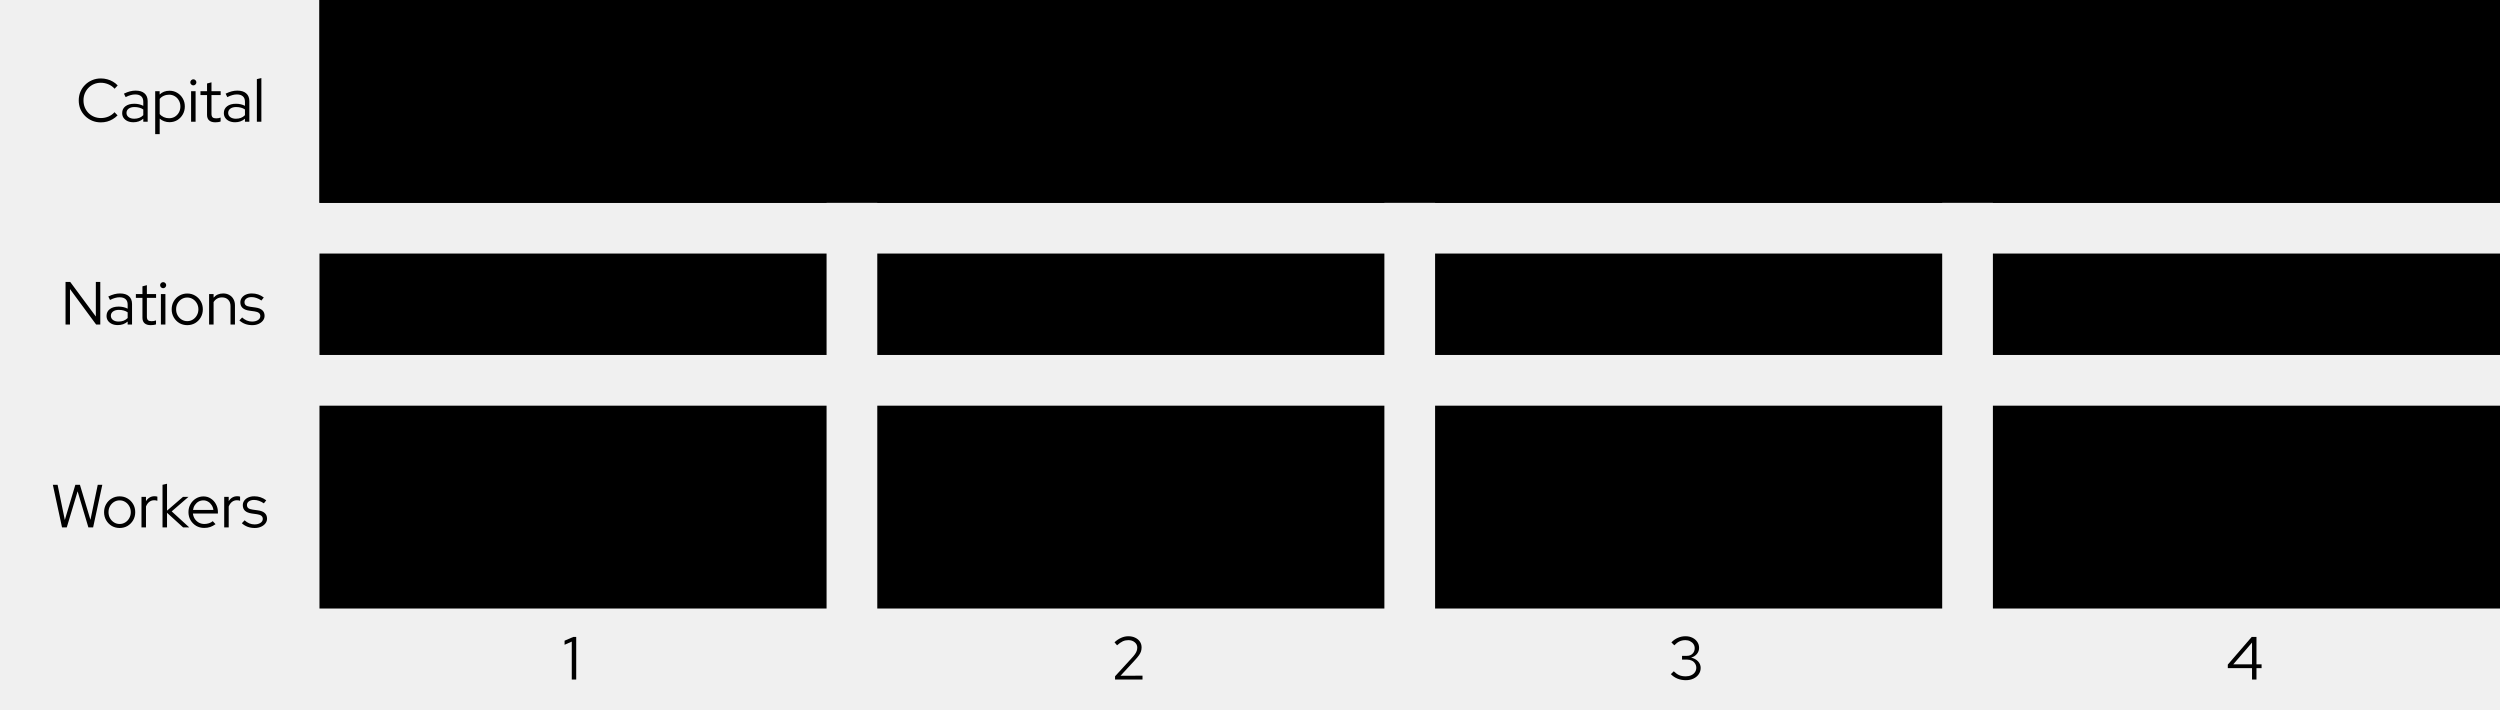
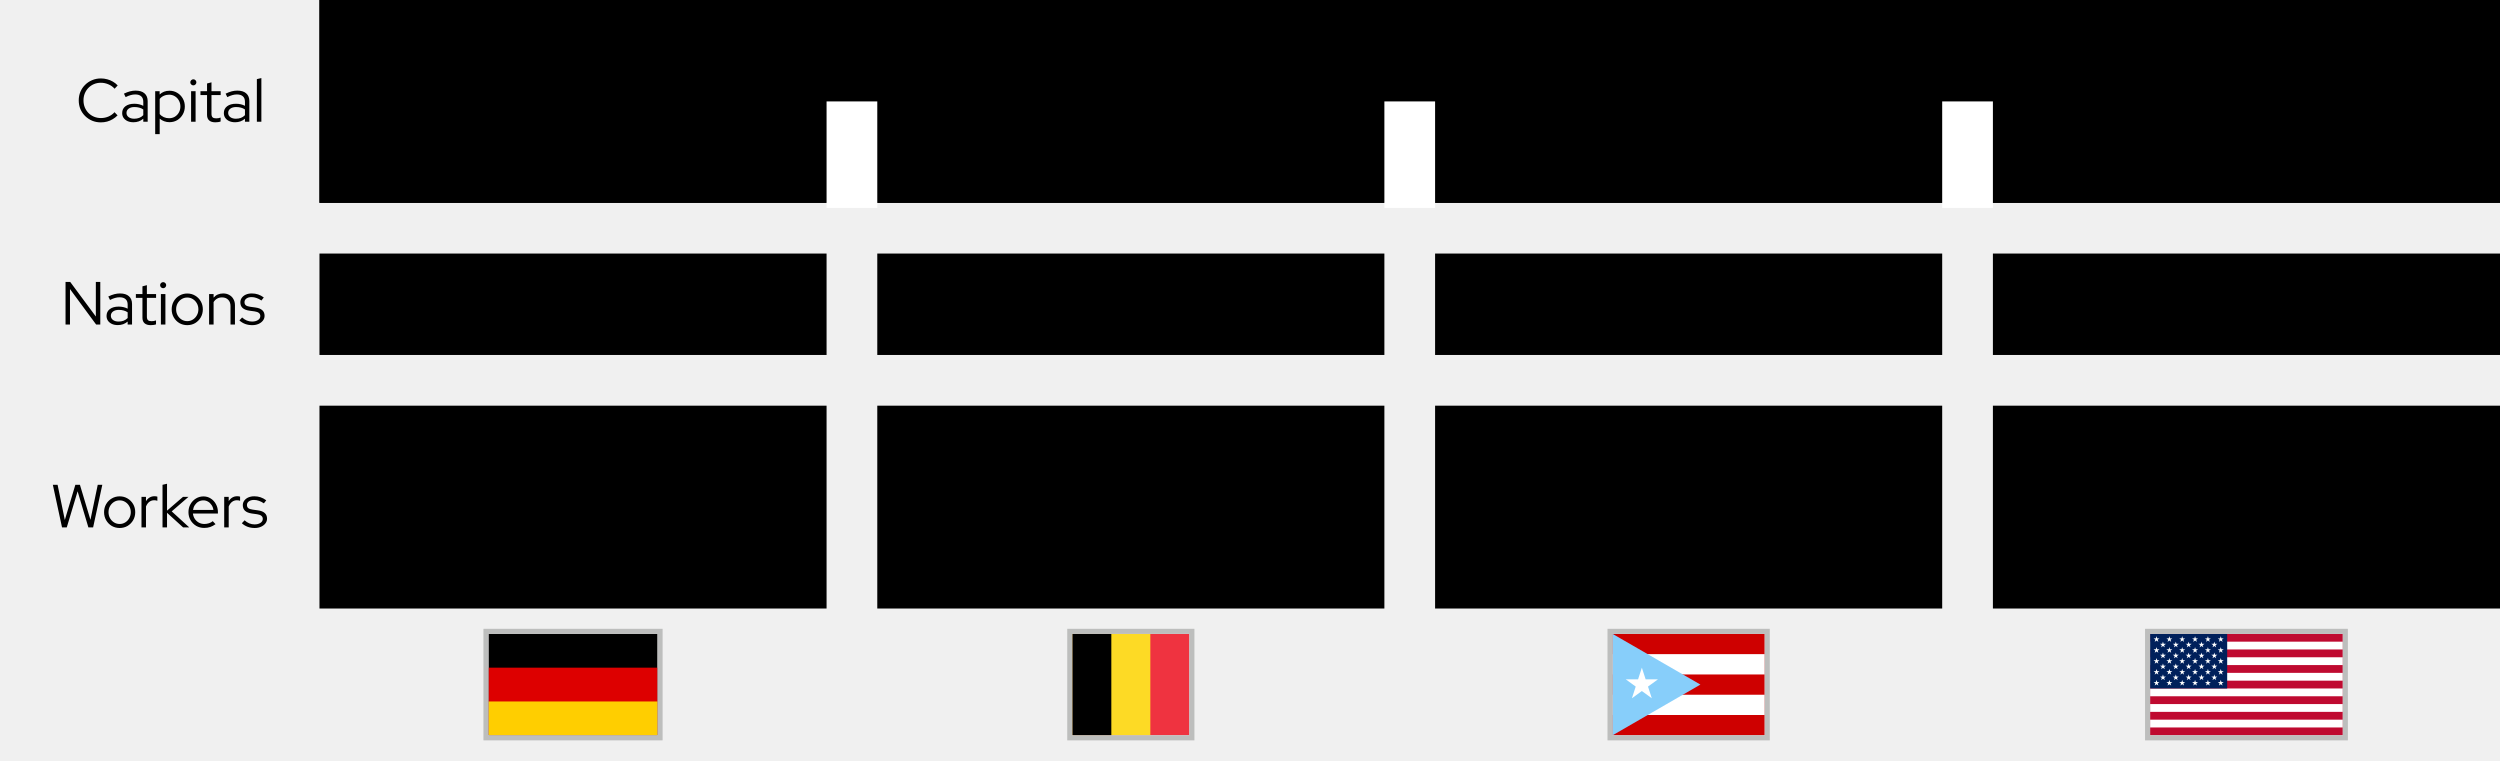
- <svg xmlns="http://www.w3.org/2000/svg" width="493" height="140" viewBox="0 0 493 140" fill="none">
+ <svg xmlns="http://www.w3.org/2000/svg" width="493" height="150" viewBox="0 0 493 150" fill="none">
  <path d="M19.884 24.132C19.276 24.132 18.708 24.024 18.18 23.808C17.652 23.584 17.188 23.276 16.788 22.884C16.388 22.484 16.076 22.024 15.852 21.504C15.636 20.976 15.528 20.408 15.528 19.8C15.528 19.192 15.636 18.628 15.852 18.108C16.076 17.58 16.388 17.12 16.788 16.728C17.188 16.328 17.652 16.02 18.18 15.804C18.708 15.58 19.276 15.468 19.884 15.468C20.324 15.468 20.744 15.524 21.144 15.636C21.552 15.74 21.928 15.896 22.272 16.104C22.624 16.304 22.936 16.552 23.208 16.848L22.596 17.496C22.268 17.12 21.864 16.832 21.384 16.632C20.904 16.424 20.404 16.32 19.884 16.32C19.396 16.32 18.944 16.408 18.528 16.584C18.112 16.76 17.748 17.008 17.436 17.328C17.132 17.64 16.892 18.008 16.716 18.432C16.548 18.848 16.464 19.304 16.464 19.8C16.464 20.288 16.548 20.744 16.716 21.168C16.892 21.592 17.136 21.964 17.448 22.284C17.76 22.596 18.124 22.84 18.54 23.016C18.964 23.192 19.42 23.28 19.908 23.28C20.428 23.28 20.924 23.18 21.396 22.98C21.868 22.772 22.264 22.488 22.584 22.128L23.184 22.752C22.904 23.04 22.588 23.288 22.236 23.496C21.892 23.704 21.52 23.864 21.12 23.976C20.72 24.08 20.308 24.132 19.884 24.132ZM26.312 24.108C25.872 24.108 25.484 24.032 25.148 23.88C24.82 23.728 24.56 23.516 24.368 23.244C24.184 22.972 24.092 22.656 24.092 22.296C24.092 21.728 24.308 21.28 24.74 20.952C25.172 20.624 25.756 20.46 26.492 20.46C27.14 20.46 27.728 20.596 28.256 20.868V20.076C28.256 19.596 28.12 19.236 27.848 18.996C27.576 18.748 27.18 18.624 26.66 18.624C26.364 18.624 26.064 18.668 25.76 18.756C25.464 18.836 25.136 18.968 24.776 19.152L24.44 18.468C24.872 18.26 25.272 18.108 25.64 18.012C26.008 17.916 26.376 17.868 26.744 17.868C27.504 17.868 28.088 18.048 28.496 18.408C28.912 18.768 29.12 19.284 29.12 19.956V24H28.256V23.412C27.984 23.644 27.684 23.82 27.356 23.94C27.036 24.052 26.688 24.108 26.312 24.108ZM24.944 22.272C24.944 22.608 25.084 22.884 25.364 23.1C25.652 23.308 26.02 23.412 26.468 23.412C26.828 23.412 27.156 23.356 27.452 23.244C27.748 23.132 28.016 22.956 28.256 22.716V21.588C28.008 21.42 27.744 21.3 27.464 21.228C27.184 21.148 26.868 21.108 26.516 21.108C26.036 21.108 25.652 21.216 25.364 21.432C25.084 21.64 24.944 21.92 24.944 22.272ZM30.604 26.448V17.988H31.48V18.636C32 18.14 32.648 17.892 33.424 17.892C33.992 17.892 34.504 18.032 34.96 18.312C35.416 18.584 35.776 18.952 36.04 19.416C36.312 19.88 36.448 20.404 36.448 20.988C36.448 21.572 36.312 22.1 36.04 22.572C35.776 23.036 35.416 23.408 34.96 23.688C34.504 23.96 33.988 24.096 33.412 24.096C33.06 24.096 32.72 24.036 32.392 23.916C32.064 23.796 31.764 23.624 31.492 23.4V26.448H30.604ZM33.34 23.316C33.764 23.316 34.144 23.216 34.48 23.016C34.816 22.808 35.08 22.532 35.272 22.188C35.472 21.836 35.572 21.44 35.572 21C35.572 20.56 35.472 20.164 35.272 19.812C35.08 19.46 34.816 19.184 34.48 18.984C34.144 18.776 33.764 18.672 33.34 18.672C32.964 18.672 32.612 18.748 32.284 18.9C31.964 19.044 31.7 19.248 31.492 19.512V22.488C31.7 22.744 31.968 22.948 32.296 23.1C32.624 23.244 32.972 23.316 33.34 23.316ZM37.682 24V17.988H38.57V24H37.682ZM38.126 16.836C37.966 16.836 37.826 16.776 37.706 16.656C37.586 16.536 37.526 16.396 37.526 16.236C37.526 16.068 37.586 15.928 37.706 15.816C37.826 15.696 37.966 15.636 38.126 15.636C38.294 15.636 38.434 15.696 38.546 15.816C38.666 15.928 38.726 16.068 38.726 16.236C38.726 16.396 38.666 16.536 38.546 16.656C38.434 16.776 38.294 16.836 38.126 16.836ZM42.448 24.12C41.928 24.12 41.528 23.996 41.248 23.748C40.968 23.5 40.828 23.14 40.828 22.668V18.744H39.532V17.988H40.828V16.464L41.704 16.236V17.988H43.516V18.744H41.704V22.44C41.704 22.76 41.776 22.992 41.92 23.136C42.064 23.272 42.3 23.34 42.628 23.34C42.796 23.34 42.944 23.328 43.072 23.304C43.208 23.28 43.352 23.24 43.504 23.184V23.964C43.352 24.02 43.18 24.06 42.988 24.084C42.804 24.108 42.624 24.12 42.448 24.12ZM46.363 24.108C45.923 24.108 45.535 24.032 45.199 23.88C44.871 23.728 44.611 23.516 44.419 23.244C44.235 22.972 44.143 22.656 44.143 22.296C44.143 21.728 44.359 21.28 44.791 20.952C45.223 20.624 45.807 20.46 46.543 20.46C47.191 20.46 47.779 20.596 48.307 20.868V20.076C48.307 19.596 48.171 19.236 47.899 18.996C47.627 18.748 47.231 18.624 46.711 18.624C46.415 18.624 46.115 18.668 45.811 18.756C45.515 18.836 45.187 18.968 44.827 19.152L44.491 18.468C44.923 18.26 45.323 18.108 45.691 18.012C46.059 17.916 46.427 17.868 46.795 17.868C47.555 17.868 48.139 18.048 48.547 18.408C48.963 18.768 49.171 19.284 49.171 19.956V24H48.307V23.412C48.035 23.644 47.735 23.82 47.407 23.94C47.087 24.052 46.739 24.108 46.363 24.108ZM44.995 22.272C44.995 22.608 45.135 22.884 45.415 23.1C45.703 23.308 46.071 23.412 46.519 23.412C46.879 23.412 47.207 23.356 47.503 23.244C47.799 23.132 48.067 22.956 48.307 22.716V21.588C48.059 21.42 47.795 21.3 47.515 21.228C47.235 21.148 46.919 21.108 46.567 21.108C46.087 21.108 45.703 21.216 45.415 21.432C45.135 21.64 44.995 21.92 44.995 22.272ZM50.654 24V15.6L51.542 15.396V24H50.654Z" fill="black" />
  <path d="M12.924 64V55.6H13.848L18.9 62.416V55.6H19.776V64H18.96L13.8 57.004V64H12.924ZM23.23 64.108C22.79 64.108 22.402 64.032 22.066 63.88C21.738 63.728 21.478 63.516 21.286 63.244C21.102 62.972 21.01 62.656 21.01 62.296C21.01 61.728 21.226 61.28 21.658 60.952C22.09 60.624 22.674 60.46 23.41 60.46C24.058 60.46 24.646 60.596 25.174 60.868V60.076C25.174 59.596 25.038 59.236 24.766 58.996C24.494 58.748 24.098 58.624 23.578 58.624C23.282 58.624 22.982 58.668 22.678 58.756C22.382 58.836 22.054 58.968 21.694 59.152L21.358 58.468C21.79 58.26 22.19 58.108 22.558 58.012C22.926 57.916 23.294 57.868 23.662 57.868C24.422 57.868 25.006 58.048 25.414 58.408C25.83 58.768 26.038 59.284 26.038 59.956V64H25.174V63.412C24.902 63.644 24.602 63.82 24.274 63.94C23.954 64.052 23.606 64.108 23.23 64.108ZM21.862 62.272C21.862 62.608 22.002 62.884 22.282 63.1C22.57 63.308 22.938 63.412 23.386 63.412C23.746 63.412 24.074 63.356 24.37 63.244C24.666 63.132 24.934 62.956 25.174 62.716V61.588C24.926 61.42 24.662 61.3 24.382 61.228C24.102 61.148 23.786 61.108 23.434 61.108C22.954 61.108 22.57 61.216 22.282 61.432C22.002 61.64 21.862 61.92 21.862 62.272ZM29.71 64.12C29.19 64.12 28.79 63.996 28.51 63.748C28.23 63.5 28.09 63.14 28.09 62.668V58.744H26.794V57.988H28.09V56.464L28.966 56.236V57.988H30.778V58.744H28.966V62.44C28.966 62.76 29.038 62.992 29.182 63.136C29.326 63.272 29.562 63.34 29.89 63.34C30.058 63.34 30.206 63.328 30.334 63.304C30.47 63.28 30.614 63.24 30.766 63.184V63.964C30.614 64.02 30.442 64.06 30.25 64.084C30.066 64.108 29.886 64.12 29.71 64.12ZM31.729 64V57.988H32.617V64H31.729ZM32.173 56.836C32.013 56.836 31.873 56.776 31.753 56.656C31.633 56.536 31.573 56.396 31.573 56.236C31.573 56.068 31.633 55.928 31.753 55.816C31.873 55.696 32.013 55.636 32.173 55.636C32.341 55.636 32.481 55.696 32.593 55.816C32.713 55.928 32.773 56.068 32.773 56.236C32.773 56.396 32.713 56.536 32.593 56.656C32.481 56.776 32.341 56.836 32.173 56.836ZM36.927 64.12C36.359 64.12 35.839 63.984 35.367 63.712C34.903 63.432 34.535 63.056 34.263 62.584C33.991 62.112 33.855 61.584 33.855 61C33.855 60.416 33.991 59.888 34.263 59.416C34.535 58.944 34.903 58.572 35.367 58.3C35.839 58.02 36.359 57.88 36.927 57.88C37.503 57.88 38.023 58.02 38.487 58.3C38.951 58.572 39.319 58.944 39.591 59.416C39.863 59.888 39.999 60.416 39.999 61C39.999 61.584 39.863 62.112 39.591 62.584C39.319 63.056 38.951 63.432 38.487 63.712C38.023 63.984 37.503 64.12 36.927 64.12ZM36.927 63.328C37.335 63.328 37.703 63.224 38.031 63.016C38.367 62.808 38.631 62.528 38.823 62.176C39.023 61.824 39.123 61.432 39.123 61C39.123 60.56 39.023 60.168 38.823 59.824C38.631 59.472 38.367 59.192 38.031 58.984C37.703 58.776 37.335 58.672 36.927 58.672C36.519 58.672 36.147 58.776 35.811 58.984C35.483 59.192 35.219 59.472 35.019 59.824C34.827 60.168 34.731 60.56 34.731 61C34.731 61.432 34.827 61.824 35.019 62.176C35.219 62.528 35.483 62.808 35.811 63.016C36.147 63.224 36.519 63.328 36.927 63.328ZM41.233 64V57.988H42.121V58.696C42.593 58.144 43.225 57.868 44.017 57.868C44.473 57.868 44.873 57.968 45.217 58.168C45.569 58.36 45.841 58.632 46.033 58.984C46.233 59.328 46.333 59.732 46.333 60.196V64H45.457V60.376C45.457 59.84 45.305 59.42 45.001 59.116C44.705 58.804 44.297 58.648 43.777 58.648C43.417 58.648 43.097 58.728 42.817 58.888C42.537 59.048 42.305 59.276 42.121 59.572V64H41.233ZM49.739 64.12C49.242 64.12 48.775 64.04 48.334 63.88C47.903 63.712 47.526 63.48 47.206 63.184L47.746 62.608C48.026 62.864 48.334 63.064 48.67 63.208C49.007 63.344 49.35 63.412 49.703 63.412C50.182 63.412 50.575 63.312 50.879 63.112C51.182 62.912 51.334 62.652 51.334 62.332C51.334 62.068 51.242 61.864 51.059 61.72C50.883 61.568 50.602 61.464 50.218 61.408L49.175 61.264C48.575 61.176 48.127 60.996 47.831 60.724C47.542 60.452 47.398 60.084 47.398 59.62C47.398 59.284 47.495 58.984 47.687 58.72C47.879 58.456 48.142 58.248 48.478 58.096C48.822 57.944 49.215 57.868 49.654 57.868C50.094 57.868 50.507 57.932 50.891 58.06C51.275 58.188 51.651 58.388 52.019 58.66L51.55 59.26C51.215 59.028 50.886 58.86 50.566 58.756C50.255 58.644 49.934 58.588 49.606 58.588C49.191 58.588 48.855 58.68 48.599 58.864C48.343 59.048 48.215 59.288 48.215 59.584C48.215 59.856 48.303 60.064 48.478 60.208C48.654 60.344 48.938 60.44 49.331 60.496L50.374 60.64C50.974 60.72 51.422 60.896 51.718 61.168C52.023 61.44 52.175 61.812 52.175 62.284C52.175 62.628 52.066 62.94 51.85 63.22C51.635 63.5 51.343 63.72 50.974 63.88C50.614 64.04 50.203 64.12 49.739 64.12Z" fill="black" />
  <path d="M12.232 104L10.42 95.6H11.356L12.784 102.536L14.86 95.6H15.76L17.836 102.512L19.276 95.6H20.176L18.364 104H17.428L15.304 96.884L13.168 104H12.232ZM23.595 104.12C23.027 104.12 22.507 103.984 22.035 103.712C21.571 103.432 21.203 103.056 20.931 102.584C20.659 102.112 20.523 101.584 20.523 101C20.523 100.416 20.659 99.888 20.931 99.416C21.203 98.944 21.571 98.572 22.035 98.3C22.507 98.02 23.027 97.88 23.595 97.88C24.171 97.88 24.691 98.02 25.155 98.3C25.619 98.572 25.987 98.944 26.259 99.416C26.531 99.888 26.667 100.416 26.667 101C26.667 101.584 26.531 102.112 26.259 102.584C25.987 103.056 25.619 103.432 25.155 103.712C24.691 103.984 24.171 104.12 23.595 104.12ZM23.595 103.328C24.003 103.328 24.371 103.224 24.699 103.016C25.035 102.808 25.299 102.528 25.491 102.176C25.691 101.824 25.791 101.432 25.791 101C25.791 100.56 25.691 100.168 25.491 99.824C25.299 99.472 25.035 99.192 24.699 98.984C24.371 98.776 24.003 98.672 23.595 98.672C23.187 98.672 22.815 98.776 22.479 98.984C22.151 99.192 21.887 99.472 21.687 99.824C21.495 100.168 21.399 100.56 21.399 101C21.399 101.432 21.495 101.824 21.687 102.176C21.887 102.528 22.151 102.808 22.479 103.016C22.815 103.224 23.187 103.328 23.595 103.328ZM27.901 104V97.988H28.788V98.84C28.973 98.528 29.204 98.288 29.485 98.12C29.773 97.944 30.101 97.856 30.468 97.856C30.677 97.856 30.864 97.884 31.032 97.94V98.756C30.928 98.716 30.825 98.688 30.721 98.672C30.616 98.656 30.512 98.648 30.409 98.648C30.041 98.648 29.716 98.756 29.436 98.972C29.165 99.18 28.948 99.484 28.788 99.884V104H27.901ZM32.049 104V95.6L32.937 95.396V100.7L36.081 97.988H37.161L33.861 100.844L37.317 104H36.105L32.937 101.12V104H32.049ZM40.26 104.108C39.684 104.108 39.16 103.972 38.688 103.7C38.224 103.42 37.852 103.044 37.572 102.572C37.3 102.1 37.164 101.572 37.164 100.988C37.164 100.412 37.296 99.892 37.56 99.428C37.824 98.956 38.18 98.584 38.628 98.312C39.076 98.032 39.576 97.892 40.128 97.892C40.664 97.892 41.144 98.032 41.568 98.312C42 98.584 42.34 98.956 42.588 99.428C42.844 99.892 42.972 100.412 42.972 100.988V101.264H38.04C38.088 101.656 38.212 102.008 38.412 102.32C38.62 102.632 38.888 102.88 39.216 103.064C39.544 103.24 39.904 103.328 40.296 103.328C40.608 103.328 40.912 103.28 41.208 103.184C41.504 103.088 41.752 102.952 41.952 102.776L42.504 103.364C42.168 103.612 41.816 103.8 41.448 103.928C41.088 104.048 40.692 104.108 40.26 104.108ZM38.064 100.556H42.084C42.036 100.196 41.916 99.876 41.724 99.596C41.54 99.308 41.308 99.084 41.028 98.924C40.748 98.756 40.44 98.672 40.104 98.672C39.76 98.672 39.444 98.752 39.156 98.912C38.868 99.072 38.628 99.296 38.436 99.584C38.244 99.864 38.12 100.188 38.064 100.556ZM44.213 104V97.988H45.101V98.84C45.285 98.528 45.517 98.288 45.797 98.12C46.085 97.944 46.413 97.856 46.781 97.856C46.989 97.856 47.177 97.884 47.345 97.94V98.756C47.241 98.716 47.137 98.688 47.033 98.672C46.929 98.656 46.825 98.648 46.721 98.648C46.353 98.648 46.029 98.756 45.749 98.972C45.477 99.18 45.261 99.484 45.101 99.884V104H44.213ZM50.223 104.12C49.727 104.12 49.259 104.04 48.819 103.88C48.387 103.712 48.011 103.48 47.691 103.184L48.231 102.608C48.511 102.864 48.819 103.064 49.155 103.208C49.491 103.344 49.835 103.412 50.187 103.412C50.667 103.412 51.059 103.312 51.363 103.112C51.667 102.912 51.819 102.652 51.819 102.332C51.819 102.068 51.727 101.864 51.543 101.72C51.367 101.568 51.087 101.464 50.703 101.408L49.659 101.264C49.059 101.176 48.611 100.996 48.315 100.724C48.027 100.452 47.883 100.084 47.883 99.62C47.883 99.284 47.979 98.984 48.171 98.72C48.363 98.456 48.627 98.248 48.963 98.096C49.307 97.944 49.699 97.868 50.139 97.868C50.579 97.868 50.991 97.932 51.375 98.06C51.759 98.188 52.135 98.388 52.503 98.66L52.035 99.26C51.699 99.028 51.371 98.86 51.051 98.756C50.739 98.644 50.419 98.588 50.091 98.588C49.675 98.588 49.339 98.68 49.083 98.864C48.827 99.048 48.699 99.288 48.699 99.584C48.699 99.856 48.787 100.064 48.963 100.208C49.139 100.344 49.423 100.44 49.815 100.496L50.859 100.64C51.459 100.72 51.907 100.896 52.203 101.168C52.507 101.44 52.659 101.812 52.659 102.284C52.659 102.628 52.551 102.94 52.335 103.22C52.119 103.5 51.827 103.72 51.459 103.88C51.099 104.04 50.687 104.12 50.223 104.12Z" fill="black" />
-   <path d="M112.752 134V126.524L111.336 127.148V126.344L113.064 125.6H113.628V134H112.752Z" fill="black" />
-   <path d="M219.888 134V133.364L223.248 129.692C223.512 129.404 223.716 129.152 223.86 128.936C224.012 128.712 224.116 128.504 224.172 128.312C224.236 128.12 224.268 127.916 224.268 127.7C224.268 127.276 224.1 126.928 223.764 126.656C223.436 126.376 223.016 126.236 222.504 126.236C222.112 126.236 221.748 126.312 221.412 126.464C221.076 126.616 220.7 126.88 220.284 127.256L219.78 126.656C220.22 126.256 220.664 125.96 221.112 125.768C221.56 125.568 222.028 125.468 222.516 125.468C223.02 125.468 223.468 125.564 223.86 125.756C224.252 125.94 224.56 126.196 224.784 126.524C225.008 126.852 225.12 127.228 225.12 127.652C225.12 127.932 225.084 128.192 225.012 128.432C224.94 128.664 224.812 128.916 224.628 129.188C224.444 129.452 224.18 129.772 223.836 130.148L220.968 133.256L225.3 133.244V134H219.888Z" fill="black" />
-   <path d="M332.432 134.132C331.856 134.132 331.316 134.032 330.812 133.832C330.316 133.632 329.876 133.336 329.492 132.944L330.068 132.38C330.42 132.732 330.78 132.988 331.148 133.148C331.524 133.3 331.948 133.376 332.42 133.376C332.828 133.376 333.188 133.304 333.5 133.16C333.82 133.016 334.068 132.816 334.244 132.56C334.42 132.304 334.508 132.012 334.508 131.684C334.508 131.372 334.428 131.096 334.268 130.856C334.116 130.608 333.904 130.416 333.632 130.28C333.36 130.144 333.048 130.076 332.696 130.076H331.7V129.332H332.66C333.116 129.332 333.484 129.192 333.764 128.912C334.052 128.632 334.196 128.268 334.196 127.82C334.196 127.524 334.116 127.256 333.956 127.016C333.796 126.776 333.576 126.588 333.296 126.452C333.024 126.308 332.716 126.236 332.372 126.236C331.94 126.236 331.552 126.316 331.208 126.476C330.872 126.628 330.528 126.888 330.176 127.256L329.6 126.68C329.976 126.28 330.4 125.98 330.872 125.78C331.344 125.572 331.848 125.468 332.384 125.468C332.896 125.468 333.352 125.568 333.752 125.768C334.16 125.968 334.48 126.244 334.712 126.596C334.944 126.94 335.06 127.332 335.06 127.772C335.06 128.212 334.916 128.608 334.628 128.96C334.34 129.304 333.96 129.544 333.488 129.68C334.056 129.808 334.512 130.056 334.856 130.424C335.2 130.792 335.372 131.22 335.372 131.708C335.372 132.172 335.244 132.588 334.988 132.956C334.74 133.324 334.392 133.612 333.944 133.82C333.504 134.028 333 134.132 332.432 134.132Z" fill="black" />
-   <path d="M444.1 134V131.756H439.324V131.06L444.04 125.6H444.976V131H445.984V131.756H444.976V134H444.1ZM440.404 131H444.1V126.716L440.404 131Z" fill="black" />
+   <g clip-path="url(#clip0_288_102)">
+     <path d="M129.666 125H96.333V145H129.666V125Z" fill="black" />
+     <path d="M129.666 131.667H96.333V145H129.666V131.667Z" fill="#DD0000" />
+     <path d="M129.666 138.333H96.333V145H129.666V138.333Z" fill="#FFCE00" />
+   </g>
+   <rect x="95.833" y="124.5" width="34.333" height="21" stroke="#BDBEBD" />
+   <g clip-path="url(#clip1_288_102)">
+     <path d="M211.462 125H234.539V145H211.462V125Z" fill="#EF3340" />
+     <path d="M211.462 125H226.847V145H211.462V125Z" fill="#FDDA25" />
+     <path d="M211.462 125H219.154V145H211.462V125Z" fill="black" />
+   </g>
+   <rect x="210.962" y="124.5" width="24.077" height="21" stroke="#BDBEBD" />
+   <g clip-path="url(#clip2_288_102)">
+     <path d="M318 125H348V145H318" fill="#CE0000" />
+     <path d="M318 129H348V133H318V137H348V141H318" fill="white" />
+     <path d="M318 125L335.32 135L318 145" fill="#87CEFA" />
+     <path d="M323.774 131.667L321.814 137.697L326.944 133.97H320.604L325.734 137.697" fill="white" />
+   </g>
+   <rect x="317.5" y="124.5" width="31" height="21" stroke="#BDBEBD" />
+   <g clip-path="url(#clip3_288_102)">
+     <path d="M424 125H462V145H424" fill="#BF0A30" />
+     <path d="M424 127.308H462H424ZM462 130.385H424H462ZM424 133.461H462H424ZM462 136.538H424H462ZM424 139.615H462H424ZM462 142.692H424H462Z" fill="black" />
+     <path d="M424 127.308H462M462 130.385H424M424 133.461H462M462 136.538H424M424 139.615H462M462 142.692H424" stroke="white" stroke-width="1.538" />
+     <path d="M424 125H439.2V135.769H424" fill="#00205B" />
+     <path d="M425.267 125.461L425.629 126.575L424.682 125.887H425.852L424.905 126.575L425.267 125.461Z" fill="white" />
+     <path d="M425.267 127.615L425.629 128.728L424.682 128.04H425.852L424.905 128.728L425.267 127.615Z" fill="white" />
+     <path d="M425.267 129.769L425.629 130.882L424.682 130.194H425.852L424.905 130.882L425.267 129.769Z" fill="white" />
+     <path d="M425.267 131.923L425.629 133.036L424.682 132.348H425.852L424.905 133.036L425.267 131.923Z" fill="white" />
+     <path d="M425.267 134.077L425.629 135.19L424.682 134.502H425.852L424.905 135.19L425.267 134.077Z" fill="white" />
+     <path d="M426.534 126.539L426.895 127.652L425.948 126.964H427.119L426.172 127.652L426.534 126.539Z" fill="white" />
+     <path d="M426.534 128.692L426.895 129.806L425.948 129.118H427.119L426.172 129.806L426.534 128.692Z" fill="white" />
+     <path d="M426.534 130.846L426.895 131.959L425.948 131.271H427.119L426.172 131.959L426.534 130.846Z" fill="white" />
+     <path d="M426.534 133L426.895 134.113L425.948 133.425H427.119L426.172 134.113L426.534 133Z" fill="white" />
+     <path d="M427.8 125.461L428.162 126.575L427.215 125.887H428.385L427.438 126.575L427.8 125.461Z" fill="white" />
+     <path d="M427.8 127.615L428.162 128.728L427.215 128.04H428.385L427.438 128.728L427.8 127.615Z" fill="white" />
+     <path d="M427.8 129.769L428.162 130.882L427.215 130.194H428.385L427.438 130.882L427.8 129.769Z" fill="white" />
+     <path d="M427.8 131.923L428.162 133.036L427.215 132.348H428.385L427.438 133.036L427.8 131.923Z" fill="white" />
+     <path d="M427.8 134.077L428.162 135.19L427.215 134.502H428.385L427.438 135.19L427.8 134.077Z" fill="white" />
+     <path d="M429.067 126.539L429.428 127.652L428.481 126.964H429.652L428.705 127.652L429.067 126.539Z" fill="white" />
+     <path d="M429.067 128.692L429.428 129.806L428.481 129.118H429.652L428.705 129.806L429.067 128.692Z" fill="white" />
+     <path d="M429.067 130.846L429.428 131.959L428.481 131.271H429.652L428.705 131.959L429.067 130.846Z" fill="white" />
+     <path d="M429.067 133L429.428 134.113L428.481 133.425H429.652L428.705 134.113L429.067 133Z" fill="white" />
+     <path d="M430.333 125.461L430.695 126.575L429.748 125.887H430.919L429.972 126.575L430.333 125.461Z" fill="white" />
+     <path d="M430.333 127.615L430.695 128.728L429.748 128.04H430.919L429.972 128.728L430.333 127.615Z" fill="white" />
+     <path d="M430.333 129.769L430.695 130.882L429.748 130.194H430.919L429.972 130.882L430.333 129.769Z" fill="white" />
+     <path d="M430.333 131.923L430.695 133.036L429.748 132.348H430.919L429.972 133.036L430.333 131.923Z" fill="white" />
+     <path d="M430.333 134.077L430.695 135.19L429.748 134.502H430.919L429.972 135.19L430.333 134.077Z" fill="white" />
+     <path d="M431.6 126.539L431.962 127.652L431.015 126.964H432.185L431.238 127.652L431.6 126.539Z" fill="white" />
+     <path d="M431.6 128.692L431.962 129.806L431.015 129.118H432.185L431.238 129.806L431.6 128.692Z" fill="white" />
+     <path d="M431.6 130.846L431.962 131.959L431.015 131.271H432.185L431.238 131.959L431.6 130.846Z" fill="white" />
+     <path d="M431.6 133L431.962 134.113L431.015 133.425H432.185L431.238 134.113L431.6 133Z" fill="white" />
+     <path d="M432.867 125.461L433.228 126.575L432.281 125.887H433.452L432.505 126.575L432.867 125.461Z" fill="white" />
+     <path d="M432.867 127.615L433.228 128.728L432.281 128.04H433.452L432.505 128.728L432.867 127.615Z" fill="white" />
+     <path d="M432.867 129.769L433.228 130.882L432.281 130.194H433.452L432.505 130.882L432.867 129.769Z" fill="white" />
+     <path d="M432.867 131.923L433.228 133.036L432.281 132.348H433.452L432.505 133.036L432.867 131.923Z" fill="white" />
+     <path d="M432.867 134.077L433.228 135.19L432.281 134.502H433.452L432.505 135.19L432.867 134.077Z" fill="white" />
+     <path d="M434.133 126.539L434.495 127.652L433.548 126.964H434.718L433.771 127.652L434.133 126.539Z" fill="white" />
+     <path d="M434.133 128.692L434.495 129.806L433.548 129.118H434.718L433.771 129.806L434.133 128.692Z" fill="white" />
+     <path d="M434.133 130.846L434.495 131.959L433.548 131.271H434.718L433.771 131.959L434.133 130.846Z" fill="white" />
+     <path d="M434.133 133L434.495 134.113L433.548 133.425H434.718L433.771 134.113L434.133 133Z" fill="white" />
+     <path d="M435.4 125.461L435.761 126.575L434.814 125.887H435.985L435.038 126.575L435.4 125.461Z" fill="white" />
+     <path d="M435.4 127.615L435.761 128.728L434.814 128.04H435.985L435.038 128.728L435.4 127.615Z" fill="white" />
+     <path d="M435.4 129.769L435.761 130.882L434.814 130.194H435.985L435.038 130.882L435.4 129.769Z" fill="white" />
+     <path d="M435.4 131.923L435.761 133.036L434.814 132.348H435.985L435.038 133.036L435.4 131.923Z" fill="white" />
+     <path d="M435.4 134.077L435.761 135.19L434.814 134.502H435.985L435.038 135.19L435.4 134.077Z" fill="white" />
+     <path d="M436.666 126.539L437.028 127.652L436.081 126.964H437.252L436.305 127.652L436.666 126.539Z" fill="white" />
+     <path d="M436.666 128.692L437.028 129.806L436.081 129.118H437.252L436.305 129.806L436.666 128.692Z" fill="white" />
+     <path d="M436.666 130.846L437.028 131.959L436.081 131.271H437.252L436.305 131.959L436.666 130.846Z" fill="white" />
+     <path d="M436.666 133L437.028 134.113L436.081 133.425H437.252L436.305 134.113L436.666 133Z" fill="white" />
+     <path d="M437.933 125.461L438.295 126.575L437.348 125.887H438.518L437.571 126.575L437.933 125.461Z" fill="white" />
+     <path d="M437.933 127.615L438.295 128.728L437.348 128.04H438.518L437.571 128.728L437.933 127.615Z" fill="white" />
+     <path d="M437.933 129.769L438.295 130.882L437.348 130.194H438.518L437.571 130.882L437.933 129.769Z" fill="white" />
+     <path d="M437.933 131.923L438.295 133.036L437.348 132.348H438.518L437.571 133.036L437.933 131.923Z" fill="white" />
+     <path d="M437.933 134.077L438.295 135.19L437.348 134.502H438.518L437.571 135.19L437.933 134.077Z" fill="white" />
+   </g>
+   <rect x="423.5" y="124.5" width="39" height="21" stroke="#BDBEBD" />
  <rect x="63" width="430" height="40" fill="black" />
  <rect x="63" width="100" height="40" fill="black" />
  <rect x="173" width="100" height="40" fill="black" />
  <rect x="283" width="100" height="40" fill="black" />
  <rect x="393" width="100" height="40" fill="black" />
  <rect x="63" y="50" width="100" height="20" fill="black" />
  <rect x="173" y="50" width="100" height="20" fill="black" />
  <rect x="283" y="50" width="100" height="20" fill="black" />
  <rect x="393" y="50" width="100" height="20" fill="black" />
  <rect x="63" y="80" width="100" height="40" fill="black" />
  <rect x="173" y="80" width="100" height="40" fill="black" />
  <rect x="283" y="80" width="100" height="40" fill="black" />
  <rect x="393" y="80" width="100" height="40" fill="black" />
+   <rect x="163" y="20" width="10" height="21" fill="white" />
+   <rect x="273" y="20" width="10" height="21" fill="white" />
+   <rect x="383" y="20" width="10" height="21" fill="white" />
+   <defs>
+     <clipPath id="clip0_288_102">
+       <rect x="96.333" y="125" width="33.333" height="20" fill="white" />
+     </clipPath>
+     <clipPath id="clip1_288_102">
+       <rect x="211.462" y="125" width="23.077" height="20" fill="white" />
+     </clipPath>
+     <clipPath id="clip2_288_102">
+       <rect x="318" y="125" width="30" height="20" fill="white" />
+     </clipPath>
+     <clipPath id="clip3_288_102">
+       <rect x="424" y="125" width="38" height="20" fill="white" />
+     </clipPath>
+   </defs>
</svg>
